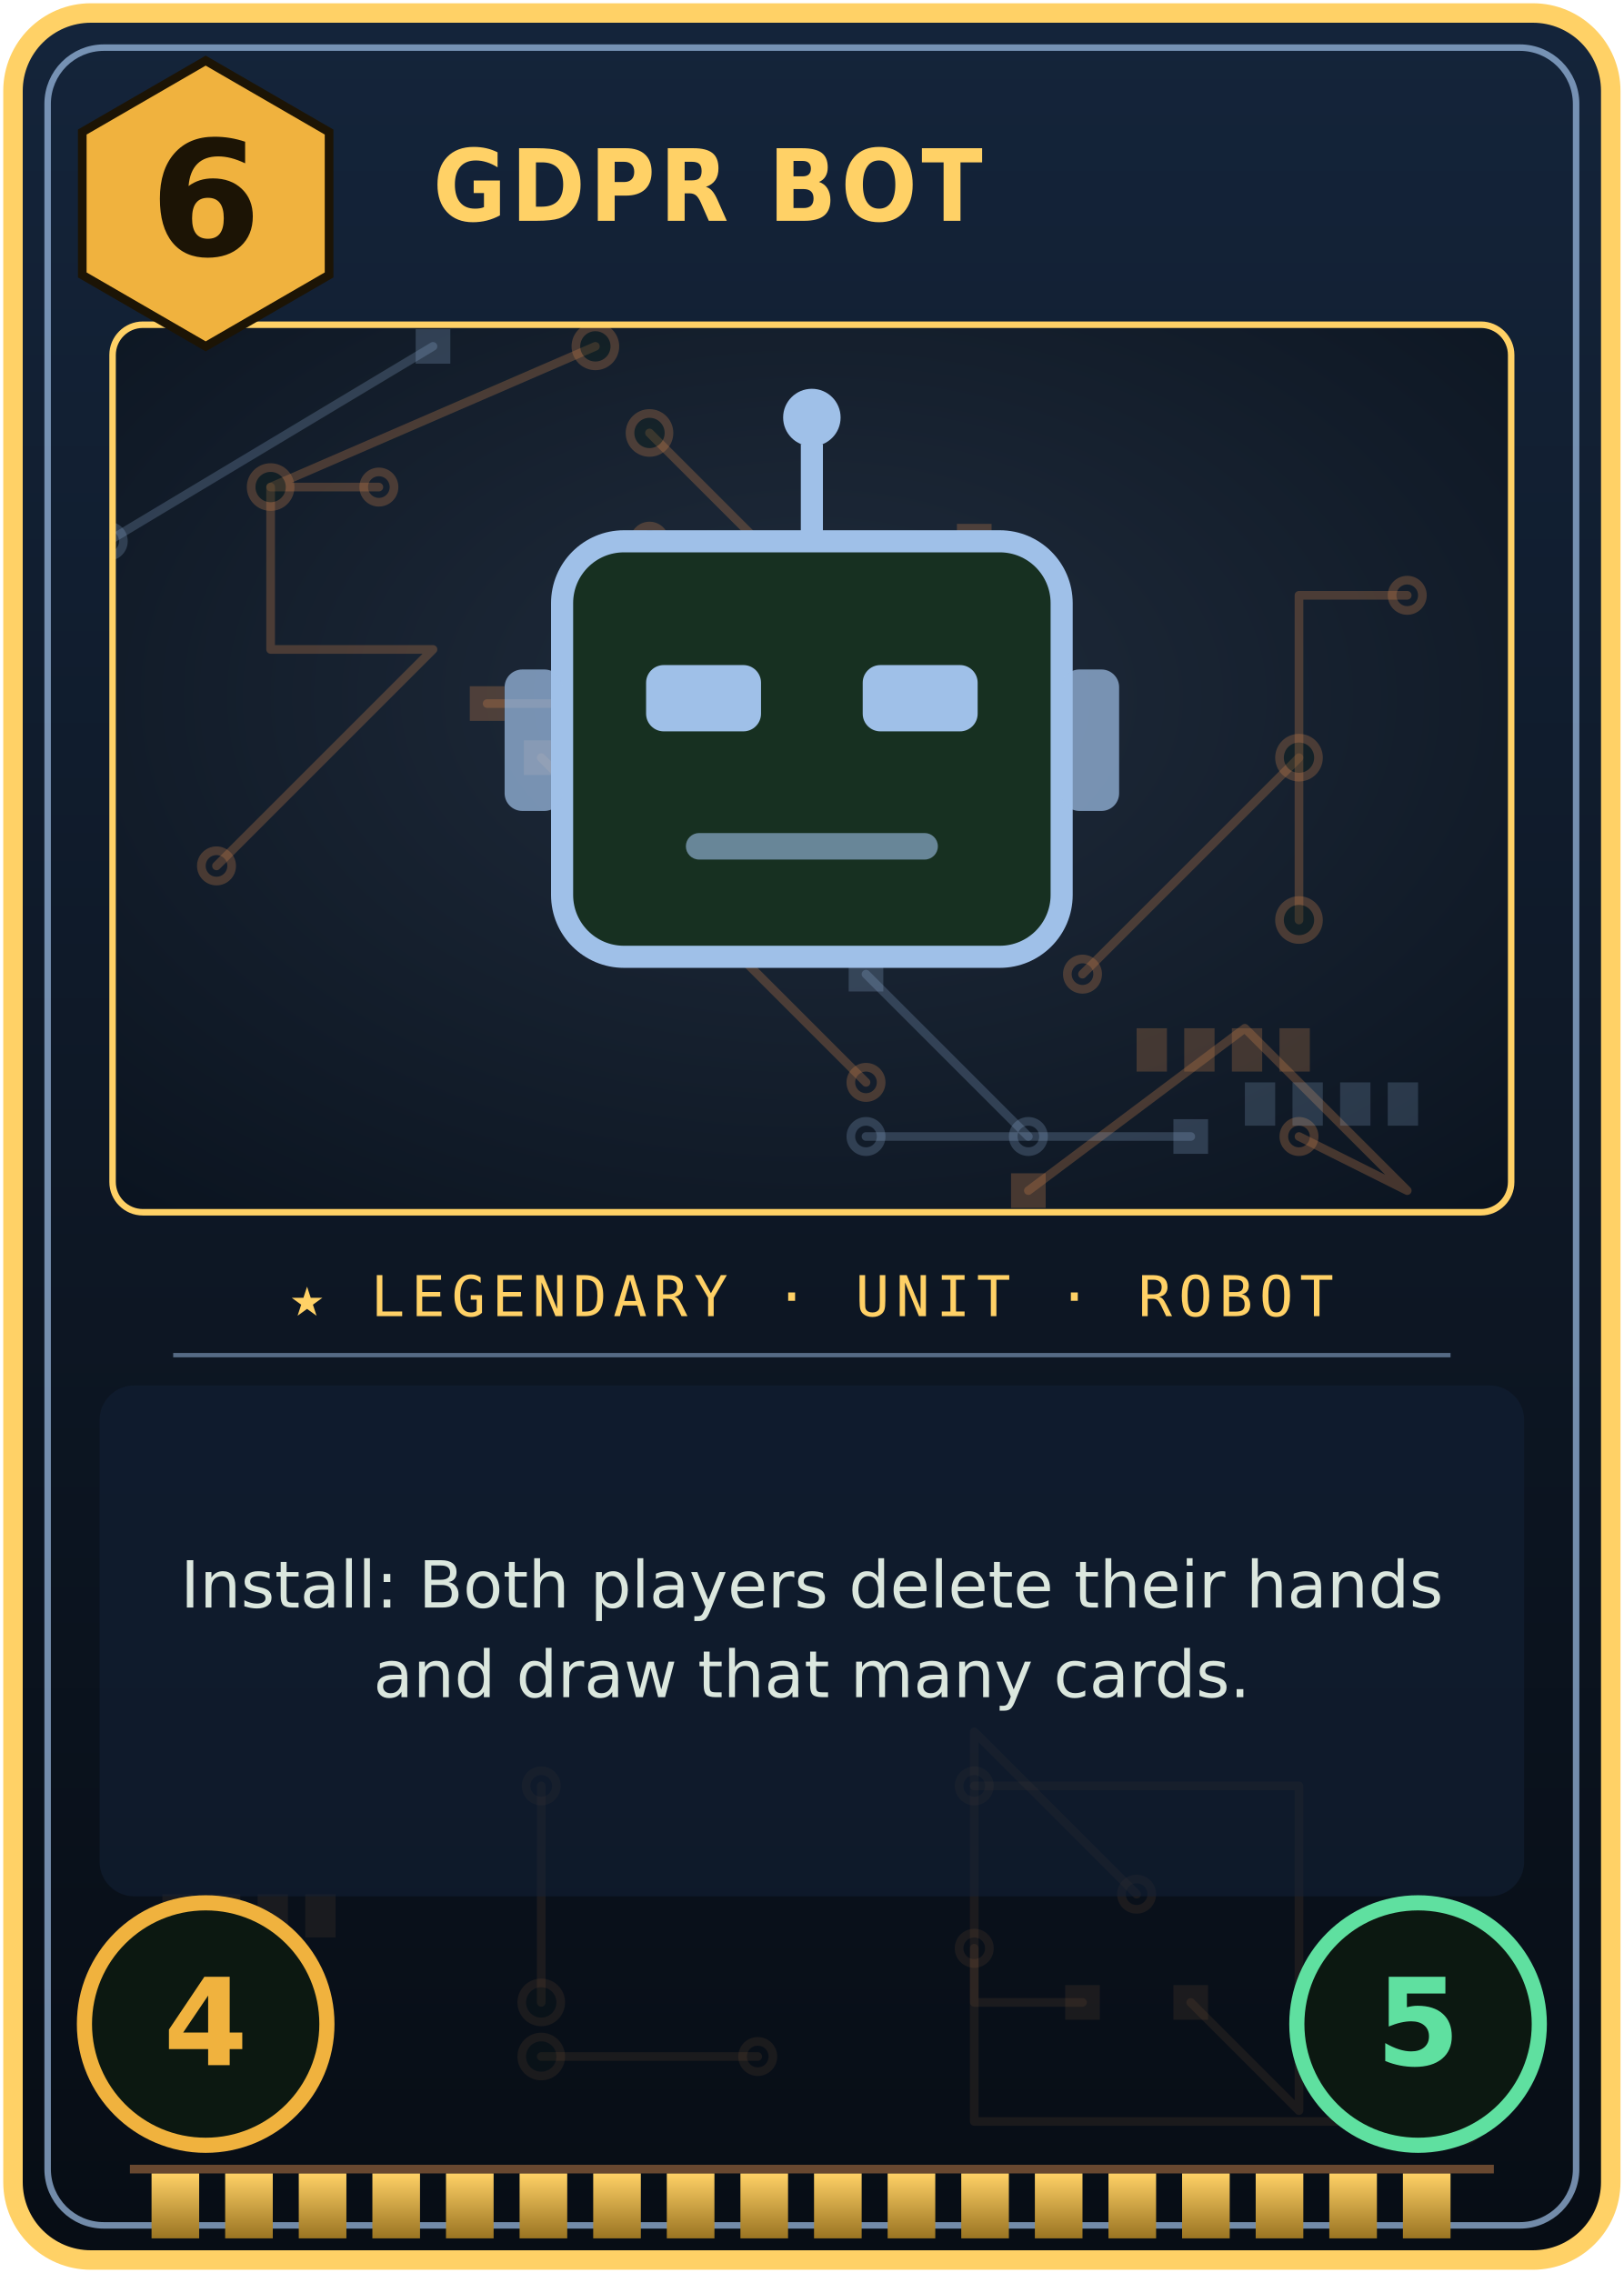
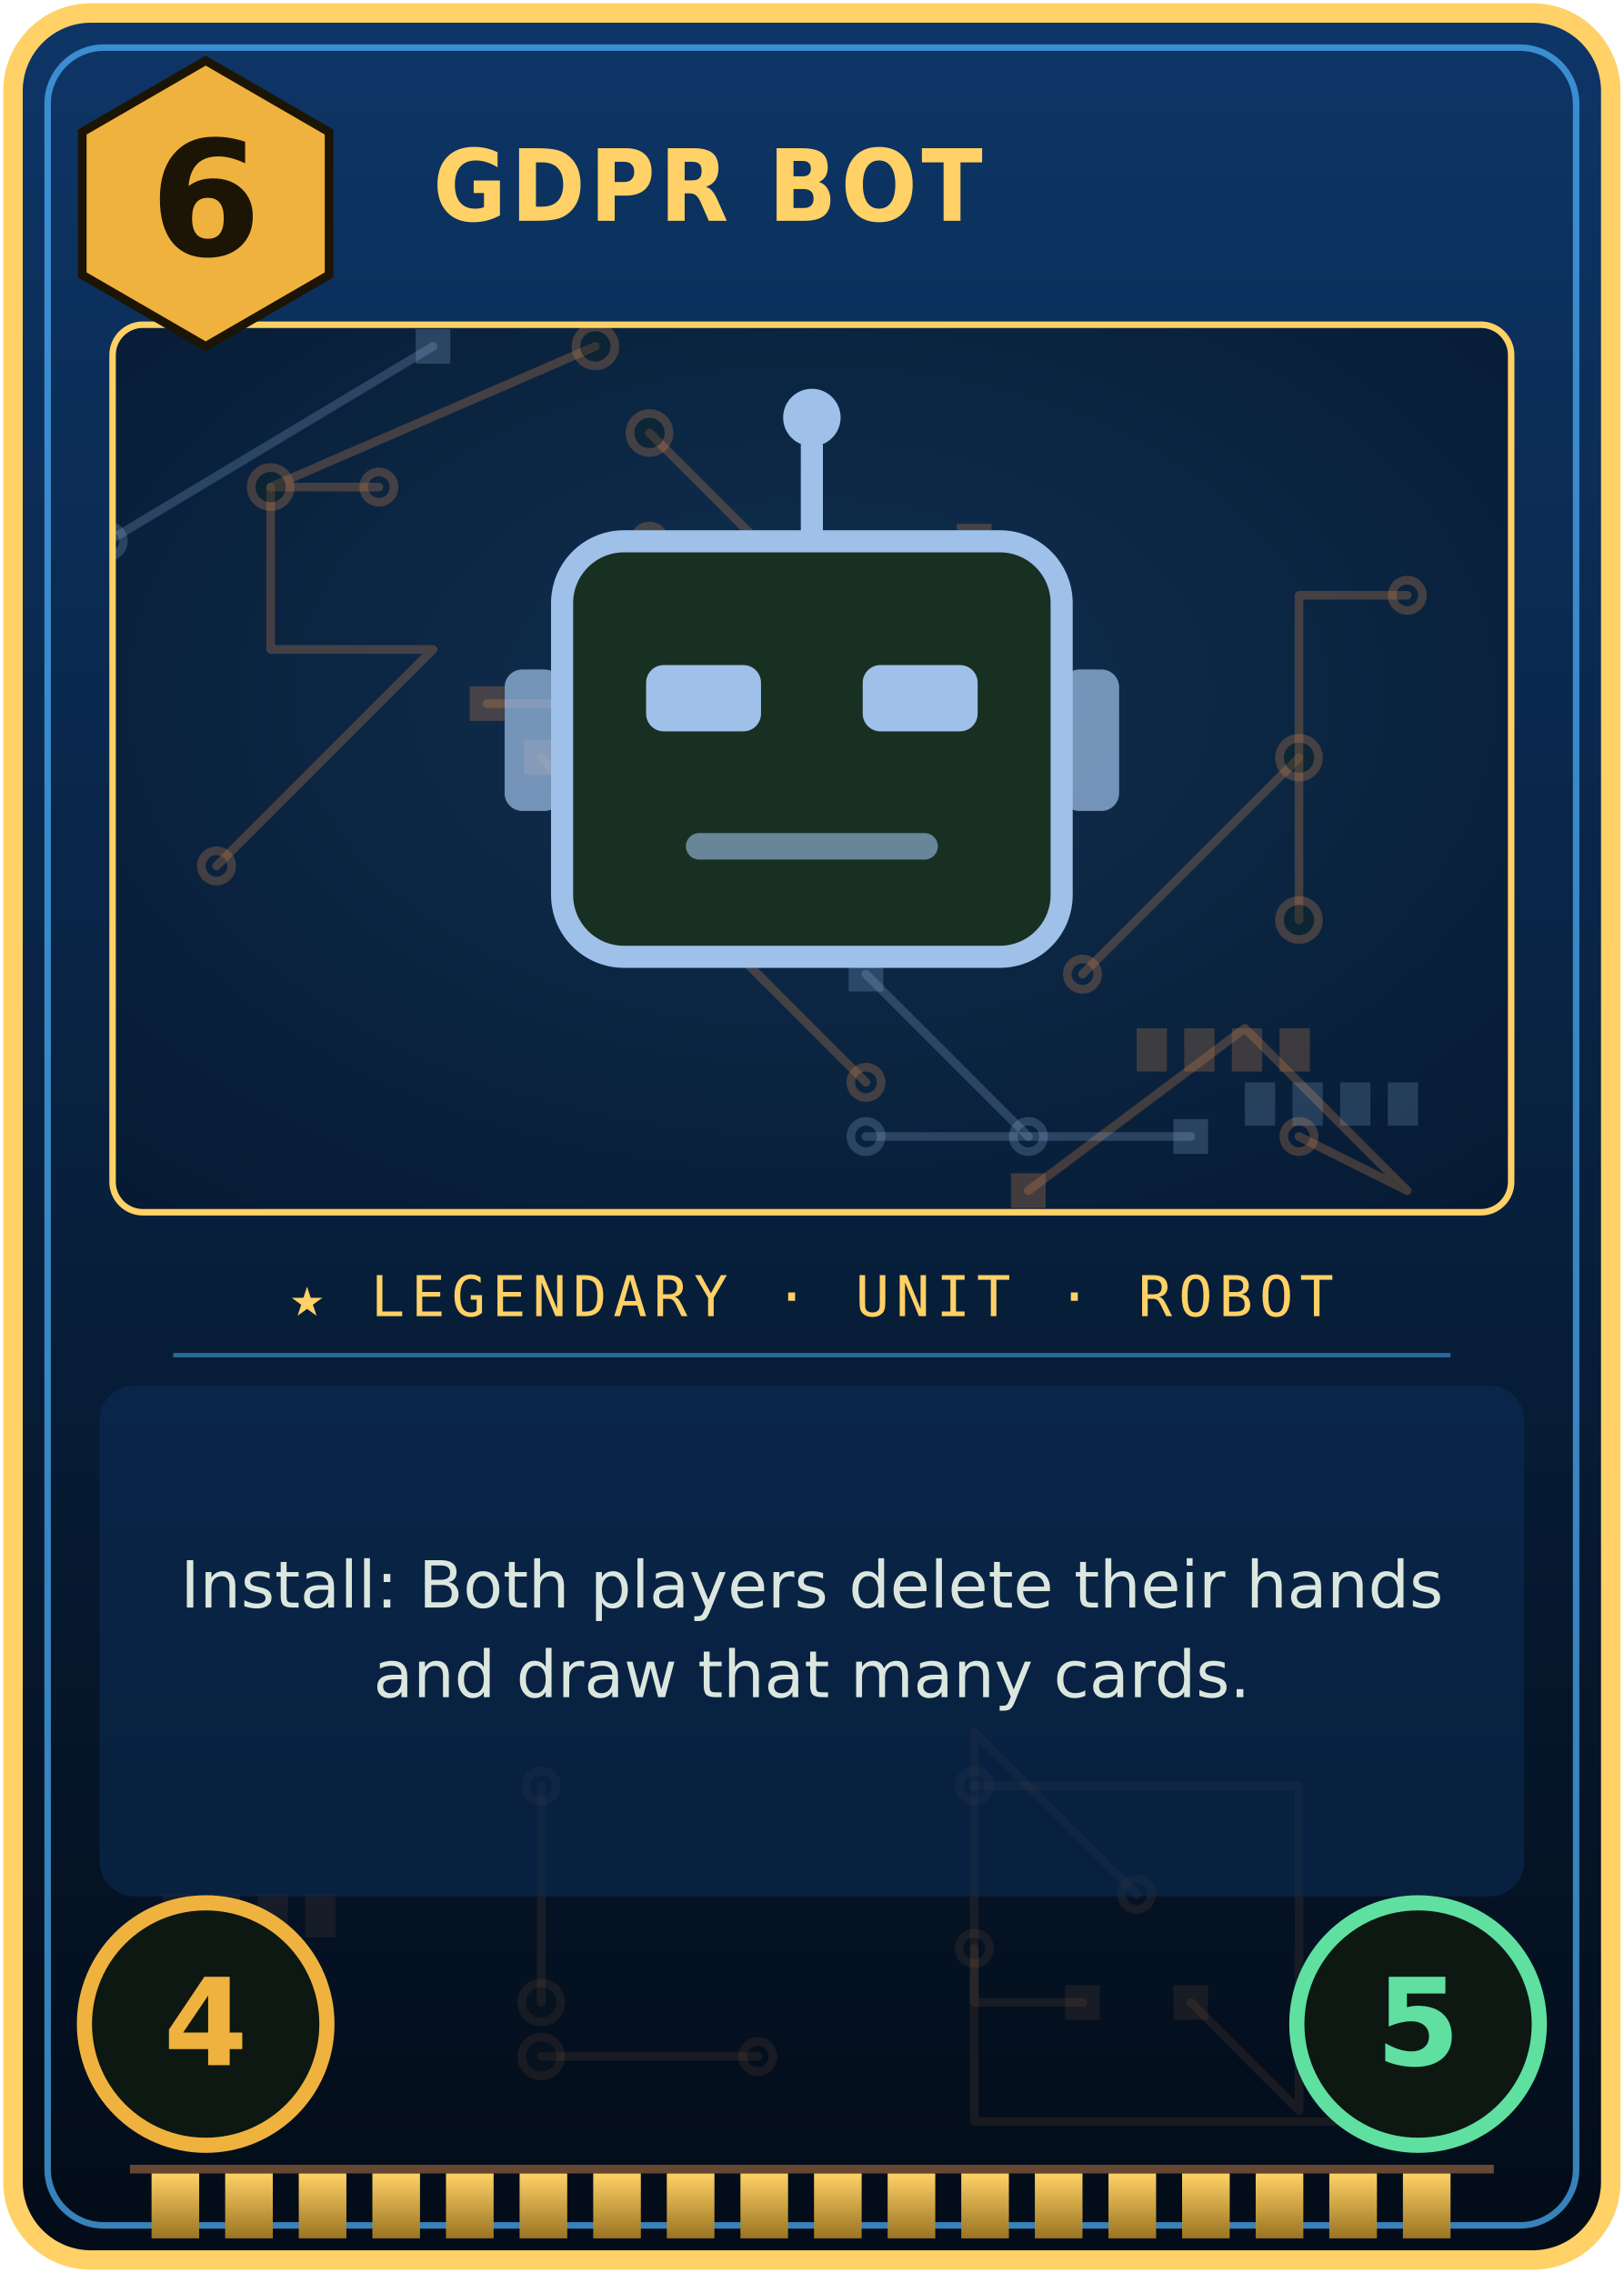
<svg xmlns="http://www.w3.org/2000/svg" width="750" height="1050" viewBox="0 0 750 1050">
  <defs>
    <linearGradient id="bggrad" x1="0" y1="0" x2="0" y2="1">
-       <stop offset="0" stop-color="#14243a" />
-       <stop offset="0.5" stop-color="#0e1826" />
-       <stop offset="1" stop-color="#070d15" />
+       <stop offset="0" stop-color="#0d3566" />
+       <stop offset="0.5" stop-color="#08213f" />
+       <stop offset="1" stop-color="#030c18" />
    </linearGradient>
    <radialGradient id="artgrad" cx="0.5" cy="0.42" r="0.75">
-       <stop offset="0" stop-color="#202c3c" />
-       <stop offset="1" stop-color="#0b1420" />
+       <stop offset="0" stop-color="#103050" />
+       <stop offset="1" stop-color="#061a33" />
    </radialGradient>
    <linearGradient id="guldgrad" x1="0" y1="0" x2="0" y2="1">
      <stop offset="0" stop-color="#ffd166" />
      <stop offset="1" stop-color="#9a7422" />
    </linearGradient>
    <clipPath id="artclip">
      <rect x="52" y="150" width="646" height="410" rx="14" />
    </clipPath>
  </defs>
  <rect x="6" y="6" width="738" height="1038" rx="36" fill="url(#bggrad)" stroke="#ffd166" stroke-width="9" />
-   <rect x="22" y="22" width="706" height="1006" rx="26" fill="none" stroke="#9fc0e8" stroke-width="3" opacity="0.7" />
+   <rect x="22" y="22" width="706" height="1006" rx="26" fill="none" stroke="#4db4ff" stroke-width="3" opacity="0.7" />
  <circle cx="450" cy="825" r="7" fill="none" stroke="#c9814a" stroke-width="4" opacity="0.1" />
  <path d="M 450 825 L 600 825 L 600 975 L 550 925" fill="none" stroke="#c9814a" stroke-width="4" stroke-linecap="round" stroke-linejoin="round" opacity="0.1" />
  <rect x="542" y="917" width="16" height="16" fill="#c9814a" opacity="0.1" />
  <circle cx="250" cy="825" r="7" fill="none" stroke="#c9814a" stroke-width="4" opacity="0.1" />
  <path d="M 250 825 L 250 925" fill="none" stroke="#c9814a" stroke-width="4" stroke-linecap="round" stroke-linejoin="round" opacity="0.1" />
  <circle cx="250" cy="925" r="9" fill="#122419" stroke="#c9814a" stroke-width="4" opacity="0.1" />
  <circle cx="450" cy="900" r="7" fill="none" stroke="#c9814a" stroke-width="4" opacity="0.1" />
  <path d="M 450 900 L 450 980 L 575 980 L 675 980" fill="none" stroke="#c9814a" stroke-width="4" stroke-linecap="round" stroke-linejoin="round" opacity="0.1" />
  <circle cx="675" cy="980" r="9" fill="#122419" stroke="#c9814a" stroke-width="4" opacity="0.1" />
  <circle cx="525" cy="875" r="7" fill="none" stroke="#c9814a" stroke-width="4" opacity="0.1" />
  <path d="M 525 875 L 450 800 L 450 925 L 500 925" fill="none" stroke="#c9814a" stroke-width="4" stroke-linecap="round" stroke-linejoin="round" opacity="0.1" />
  <rect x="492" y="917" width="16" height="16" fill="#c9814a" opacity="0.1" />
  <circle cx="350" cy="950" r="7" fill="none" stroke="#c9814a" stroke-width="4" opacity="0.1" />
  <path d="M 350 950 L 250 950" fill="none" stroke="#c9814a" stroke-width="4" stroke-linecap="round" stroke-linejoin="round" opacity="0.1" />
  <circle cx="250" cy="950" r="9" fill="#122419" stroke="#c9814a" stroke-width="4" opacity="0.1" />
  <rect x="75" y="875" width="14" height="20" fill="#c9814a" opacity="0.09" />
  <rect x="97" y="875" width="14" height="20" fill="#c9814a" opacity="0.09" />
  <rect x="119" y="875" width="14" height="20" fill="#c9814a" opacity="0.09" />
  <rect x="141" y="875" width="14" height="20" fill="#c9814a" opacity="0.09" />
  <g clip-path="url(#artclip)">
    <rect x="52" y="150" width="646" height="410" fill="url(#artgrad)" />
    <circle cx="500" cy="450" r="7" fill="none" stroke="#c9814a" stroke-width="4" opacity="0.3" />
    <path d="M 500 450 L 600 350" fill="none" stroke="#c9814a" stroke-width="4" stroke-linecap="round" stroke-linejoin="round" opacity="0.3" />
    <circle cx="600" cy="350" r="9" fill="#122419" stroke="#c9814a" stroke-width="4" opacity="0.3" />
    <circle cx="650" cy="275" r="7" fill="none" stroke="#c9814a" stroke-width="4" opacity="0.3" />
    <path d="M 650 275 L 600 275 L 600 425" fill="none" stroke="#c9814a" stroke-width="4" stroke-linecap="round" stroke-linejoin="round" opacity="0.3" />
    <circle cx="600" cy="425" r="9" fill="#122419" stroke="#c9814a" stroke-width="4" opacity="0.3" />
    <circle cx="300" cy="250" r="7" fill="none" stroke="#c9814a" stroke-width="4" opacity="0.3" />
    <path d="M 300 250 L 300 325 L 225 325" fill="none" stroke="#c9814a" stroke-width="4" stroke-linecap="round" stroke-linejoin="round" opacity="0.3" />
    <rect x="217" y="317" width="16" height="16" fill="#c9814a" opacity="0.3" />
    <circle cx="175" cy="225" r="7" fill="none" stroke="#c9814a" stroke-width="4" opacity="0.3" />
    <path d="M 175 225 L 125 225 L 275 160 L 275 160" fill="none" stroke="#c9814a" stroke-width="4" stroke-linecap="round" stroke-linejoin="round" opacity="0.3" />
    <circle cx="275" cy="160" r="9" fill="#122419" stroke="#c9814a" stroke-width="4" opacity="0.3" />
    <circle cx="325" cy="425" r="7" fill="none" stroke="#c9814a" stroke-width="4" opacity="0.3" />
    <path d="M 325 425 L 425 325 L 375 275 L 300 200" fill="none" stroke="#c9814a" stroke-width="4" stroke-linecap="round" stroke-linejoin="round" opacity="0.3" />
    <circle cx="300" cy="200" r="9" fill="#122419" stroke="#c9814a" stroke-width="4" opacity="0.3" />
    <circle cx="600" cy="525" r="7" fill="none" stroke="#c9814a" stroke-width="4" opacity="0.3" />
    <path d="M 600 525 L 650 550 L 575 475 L 475 550" fill="none" stroke="#c9814a" stroke-width="4" stroke-linecap="round" stroke-linejoin="round" opacity="0.3" />
    <rect x="467" y="542" width="16" height="16" fill="#c9814a" opacity="0.3" />
    <circle cx="100" cy="400" r="7" fill="none" stroke="#c9814a" stroke-width="4" opacity="0.3" />
    <path d="M 100 400 L 200 300 L 125 300 L 125 225" fill="none" stroke="#c9814a" stroke-width="4" stroke-linecap="round" stroke-linejoin="round" opacity="0.3" />
    <circle cx="125" cy="225" r="9" fill="#122419" stroke="#c9814a" stroke-width="4" opacity="0.3" />
    <circle cx="400" cy="500" r="7" fill="none" stroke="#c9814a" stroke-width="4" opacity="0.3" />
    <path d="M 400 500 L 250 350" fill="none" stroke="#c9814a" stroke-width="4" stroke-linecap="round" stroke-linejoin="round" opacity="0.3" />
    <rect x="242" y="342" width="16" height="16" fill="#c9814a" opacity="0.3" />
    <circle cx="400" cy="375" r="7" fill="none" stroke="#c9814a" stroke-width="4" opacity="0.3" />
    <path d="M 400 375 L 450 325 L 450 250" fill="none" stroke="#c9814a" stroke-width="4" stroke-linecap="round" stroke-linejoin="round" opacity="0.3" />
    <rect x="442" y="242" width="16" height="16" fill="#c9814a" opacity="0.3" />
    <rect x="525" y="475" width="14" height="20" fill="#c9814a" opacity="0.27" />
    <rect x="547" y="475" width="14" height="20" fill="#c9814a" opacity="0.27" />
    <rect x="569" y="475" width="14" height="20" fill="#c9814a" opacity="0.27" />
    <rect x="591" y="475" width="14" height="20" fill="#c9814a" opacity="0.27" />
    <circle cx="400" cy="525" r="7" fill="none" stroke="#9fc0e8" stroke-width="4" opacity="0.22" />
    <path d="M 400 525 L 550 525" fill="none" stroke="#9fc0e8" stroke-width="4" stroke-linecap="round" stroke-linejoin="round" opacity="0.22" />
    <rect x="542" y="517" width="16" height="16" fill="#9fc0e8" opacity="0.22" />
    <circle cx="475" cy="525" r="7" fill="none" stroke="#9fc0e8" stroke-width="4" opacity="0.22" />
    <path d="M 475 525 L 400 450" fill="none" stroke="#9fc0e8" stroke-width="4" stroke-linecap="round" stroke-linejoin="round" opacity="0.22" />
    <rect x="392" y="442" width="16" height="16" fill="#9fc0e8" opacity="0.22" />
    <circle cx="50" cy="250" r="7" fill="none" stroke="#9fc0e8" stroke-width="4" opacity="0.22" />
    <path d="M 50 250 L 200 160" fill="none" stroke="#9fc0e8" stroke-width="4" stroke-linecap="round" stroke-linejoin="round" opacity="0.22" />
    <rect x="192" y="152" width="16" height="16" fill="#9fc0e8" opacity="0.22" />
    <rect x="575" y="500" width="14" height="20" fill="#9fc0e8" opacity="0.198" />
    <rect x="597" y="500" width="14" height="20" fill="#9fc0e8" opacity="0.198" />
    <rect x="619" y="500" width="14" height="20" fill="#9fc0e8" opacity="0.198" />
    <rect x="641" y="500" width="14" height="20" fill="#9fc0e8" opacity="0.198" />
    <g transform="translate(375 345) scale(1.021) translate(-375 -345)">
      <line x1="375" y1="252" x2="375" y2="208" stroke="#9fc0e8" stroke-width="10" />
      <circle cx="375" cy="196" r="13" fill="#9fc0e8" />
      <rect x="262" y="252" width="226" height="188" rx="28" fill="#173021" stroke="#9fc0e8" stroke-width="10" />
      <rect x="236" y="310" width="26" height="64" rx="8" fill="#9fc0e8" opacity="0.7" />
      <rect x="488" y="310" width="26" height="64" rx="8" fill="#9fc0e8" opacity="0.7" />
      <rect x="300" y="308" width="52" height="30" rx="8" fill="#9fc0e8" />
      <rect x="398" y="308" width="52" height="30" rx="8" fill="#9fc0e8" />
      <rect x="318" y="384" width="114" height="12" rx="6" fill="#9fc0e8" opacity="0.6" />
    </g>
  </g>
  <rect x="52" y="150" width="646" height="410" rx="14" fill="none" stroke="#ffd166" stroke-width="3" />
  <text x="200" y="102" font-family="DejaVu Sans Condensed" font-weight="bold" font-size="46" letter-spacing="2" fill="#ffd166">GDPR BOT</text>
  <polygon points="95,28 152,61 152,127 95,160 38,127 38,61" fill="#f0b23e" stroke="#1c1405" stroke-width="4" />
  <text x="95" y="118" text-anchor="middle" font-family="DejaVu Sans" font-weight="bold" font-size="74" fill="#1c1405">6</text>
  <text x="375" y="608" text-anchor="middle" font-family="DejaVu Sans Mono" font-size="26" letter-spacing="3" fill="#ffd166">★ LEGENDARY · UNIT · ROBOT</text>
-   <line x1="80" y1="626" x2="670" y2="626" stroke="#9fc0e8" stroke-width="2" opacity="0.5" />
-   <rect x="46" y="640" width="658" height="236" rx="16" fill="#122036" opacity="0.55" />
+   <line x1="80" y1="626" x2="670" y2="626" stroke="#4db4ff" stroke-width="2" opacity="0.5" />
+   <rect x="46" y="640" width="658" height="236" rx="16" fill="#0b2c55" opacity="0.55" />
  <text x="375" y="742.6" text-anchor="middle" font-family="DejaVu Sans" font-size="30" fill="#dbe7de">Install: Both players delete their hands</text>
  <text x="375" y="784.0" text-anchor="middle" font-family="DejaVu Sans" font-size="30" fill="#dbe7de">and draw that many cards.</text>
  <circle cx="95" cy="935" r="56" fill="#0c1811" stroke="#f0b23e" stroke-width="7" />
  <text x="95" y="954" text-anchor="middle" font-family="DejaVu Sans" font-weight="bold" font-size="56" fill="#f0b23e">4</text>
  <circle cx="655" cy="935" r="56" fill="#0c1811" stroke="#5fe0a0" stroke-width="7" />
  <text x="655" y="954" text-anchor="middle" font-family="DejaVu Sans" font-weight="bold" font-size="56" fill="#5fe0a0">5</text>
  <rect x="70" y="1004" width="22" height="30" fill="url(#guldgrad)" />
  <rect x="104" y="1004" width="22" height="30" fill="url(#guldgrad)" />
  <rect x="138" y="1004" width="22" height="30" fill="url(#guldgrad)" />
  <rect x="172" y="1004" width="22" height="30" fill="url(#guldgrad)" />
  <rect x="206" y="1004" width="22" height="30" fill="url(#guldgrad)" />
  <rect x="240" y="1004" width="22" height="30" fill="url(#guldgrad)" />
  <rect x="274" y="1004" width="22" height="30" fill="url(#guldgrad)" />
  <rect x="308" y="1004" width="22" height="30" fill="url(#guldgrad)" />
  <rect x="342" y="1004" width="22" height="30" fill="url(#guldgrad)" />
  <rect x="376" y="1004" width="22" height="30" fill="url(#guldgrad)" />
  <rect x="410" y="1004" width="22" height="30" fill="url(#guldgrad)" />
  <rect x="444" y="1004" width="22" height="30" fill="url(#guldgrad)" />
  <rect x="478" y="1004" width="22" height="30" fill="url(#guldgrad)" />
  <rect x="512" y="1004" width="22" height="30" fill="url(#guldgrad)" />
  <rect x="546" y="1004" width="22" height="30" fill="url(#guldgrad)" />
  <rect x="580" y="1004" width="22" height="30" fill="url(#guldgrad)" />
  <rect x="614" y="1004" width="22" height="30" fill="url(#guldgrad)" />
  <rect x="648" y="1004" width="22" height="30" fill="url(#guldgrad)" />
  <rect x="60" y="1000" width="630" height="4" fill="#c9814a" opacity="0.5" />
</svg>
